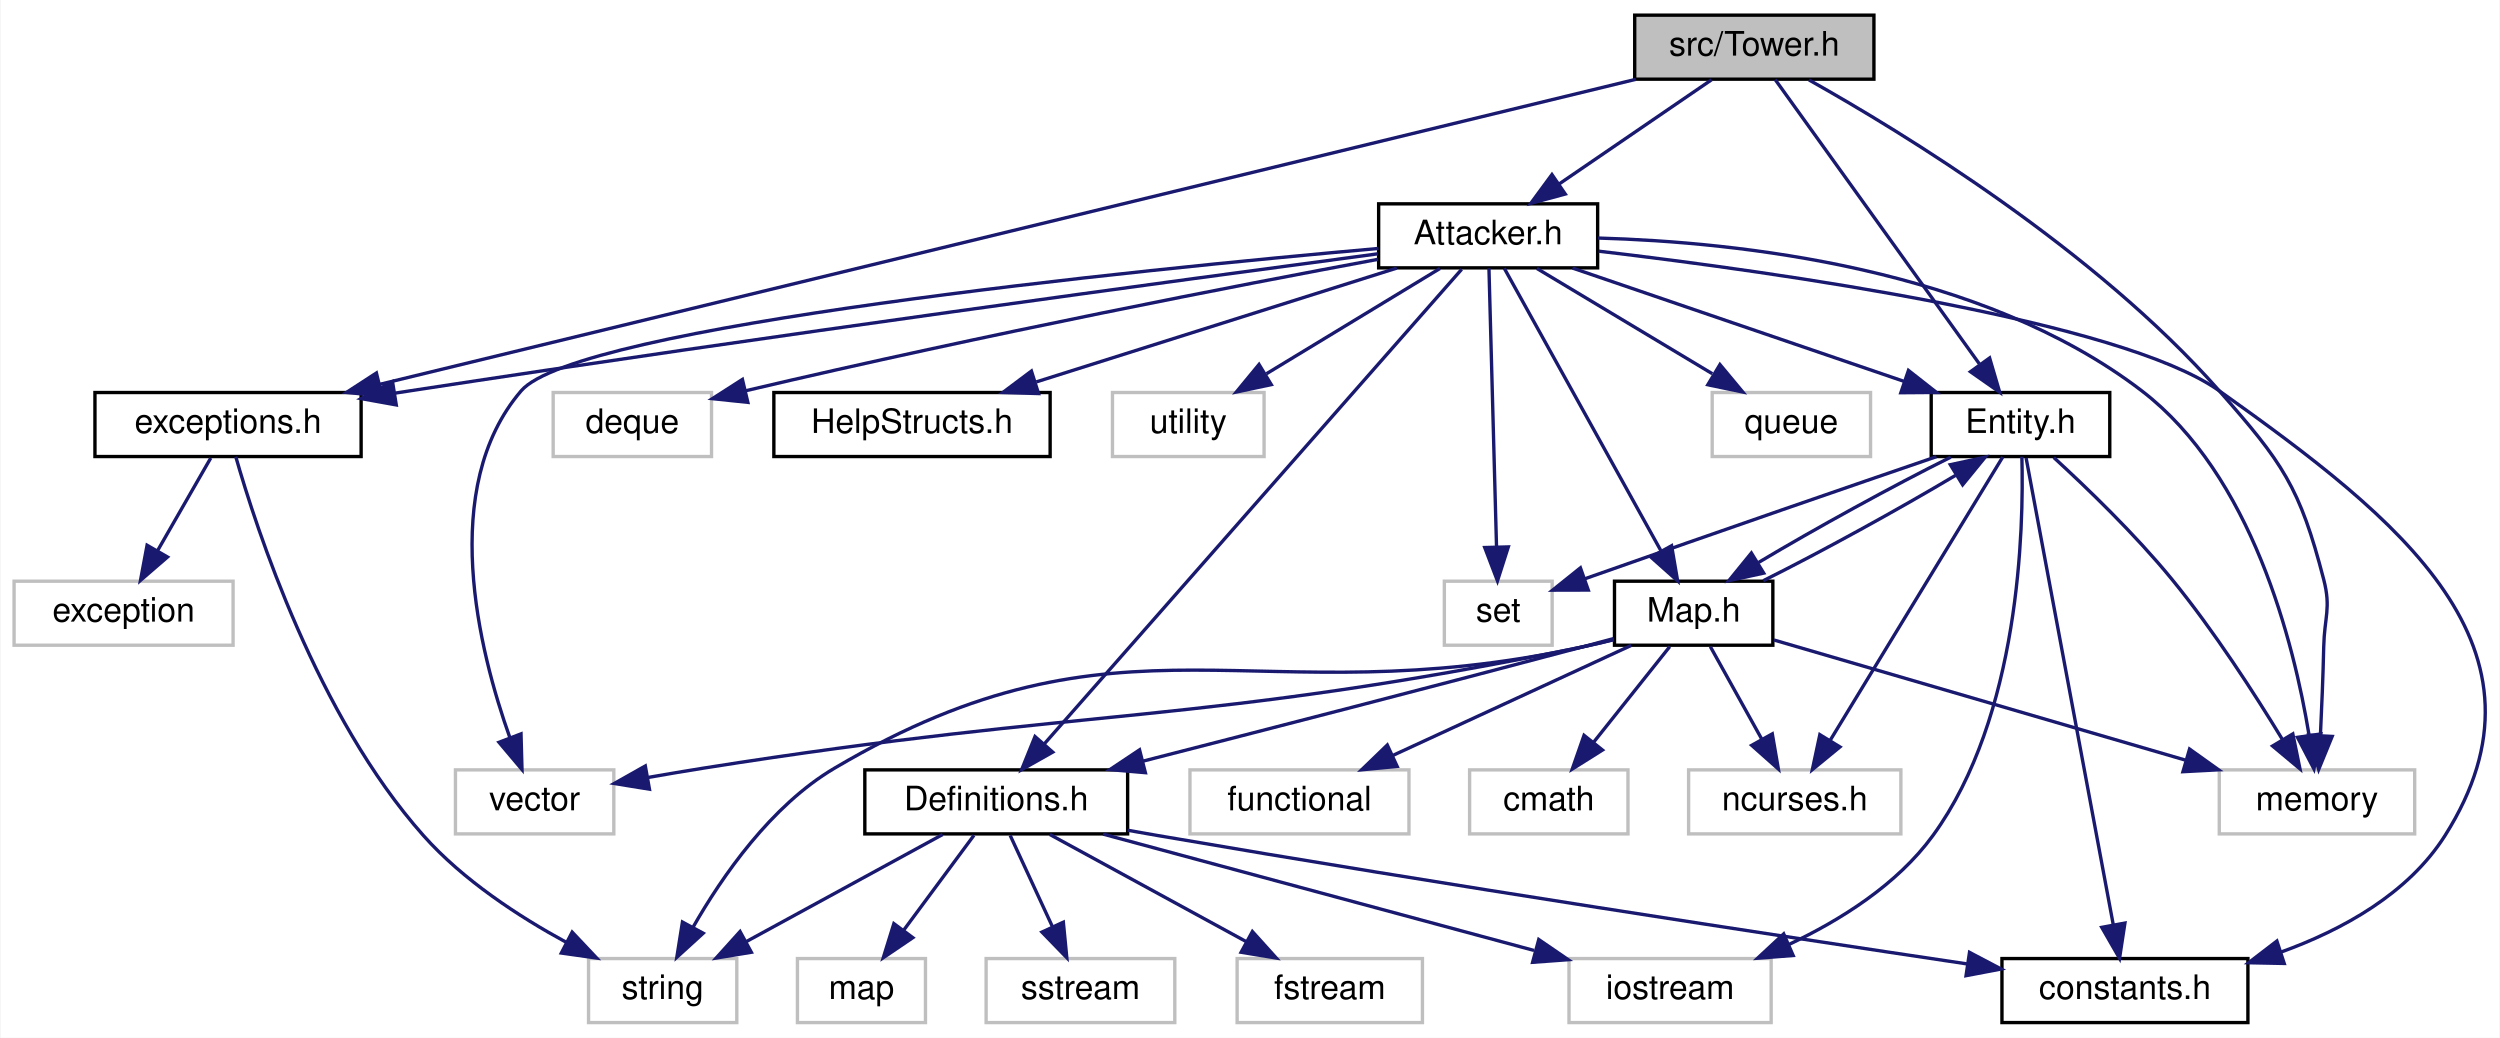
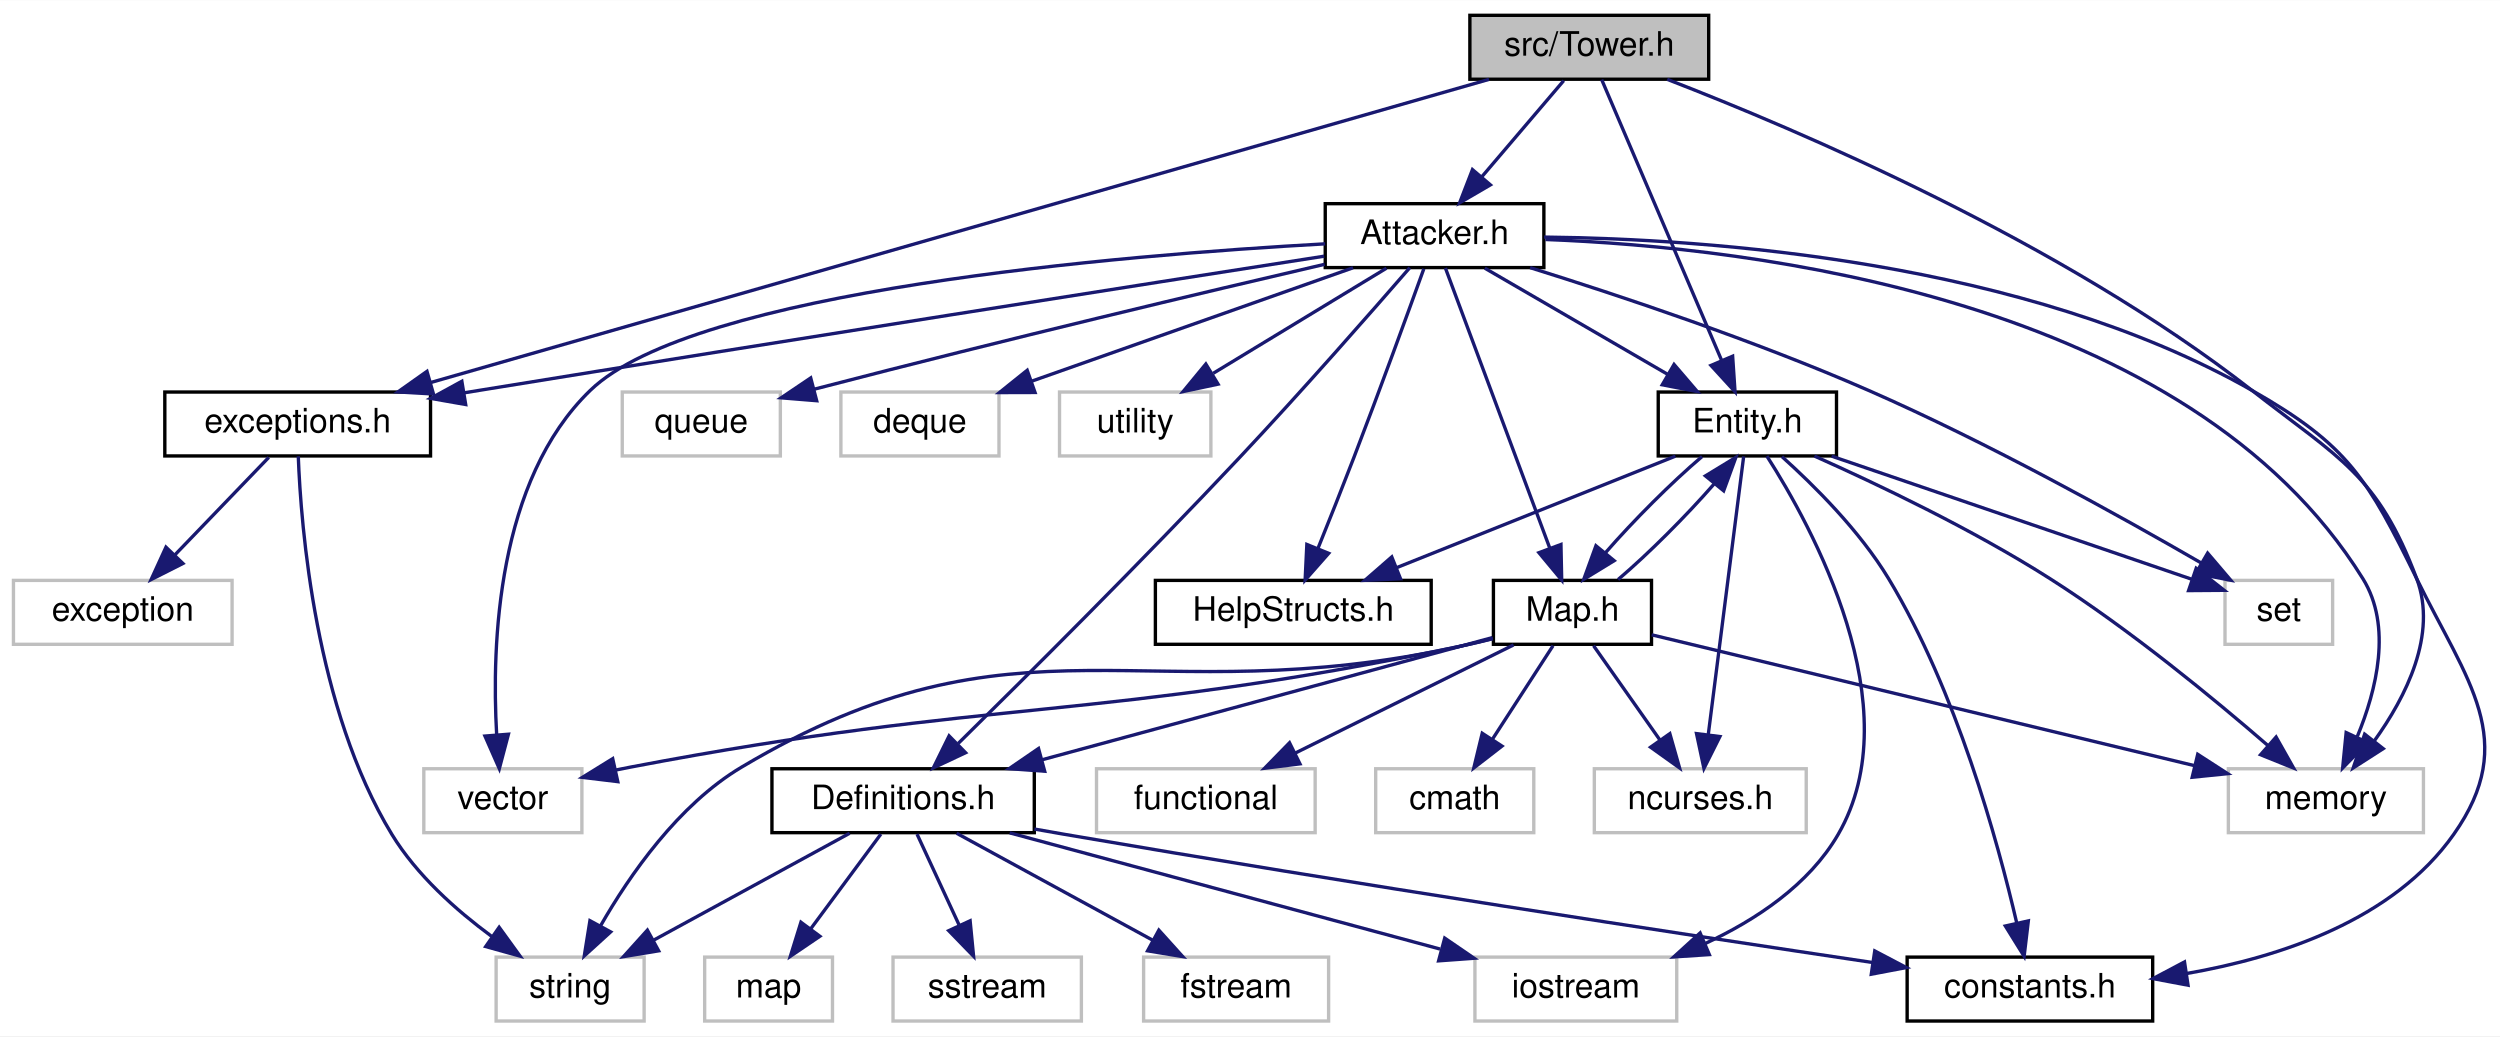
- <svg xmlns="http://www.w3.org/2000/svg" xmlns:xlink="http://www.w3.org/1999/xlink" width="742pt" height="308pt" viewBox="0.00 0.00 741.64 308.00">
+ <svg xmlns="http://www.w3.org/2000/svg" xmlns:xlink="http://www.w3.org/1999/xlink" width="743pt" height="308pt" viewBox="0.00 0.00 743.26 308.00">
  <g id="graph0" class="graph" transform="scale(1 1) rotate(0) translate(4 304)">
-     <polygon fill="white" stroke="transparent" points="-4,4 -4,-304 737.64,-304 737.64,4 -4,4" />
+     <polygon fill="white" stroke="transparent" points="-4,4 -4,-304 739.26,-304 739.26,4 -4,4" />
    <g id="node1" class="node">
      <g id="a_node1">
        <a xlink:title=" ">
-           <polygon fill="#bfbfbf" stroke="black" points="481,-280.5 481,-299.5 552,-299.5 552,-280.5 481,-280.5" />
-           <text text-anchor="middle" x="516.5" y="-287.5" font-family="Helvetica,sans-Serif" font-size="10.00">src/Tower.h</text>
+           <polygon fill="#bfbfbf" stroke="black" points="433,-280.5 433,-299.5 504,-299.5 504,-280.5 433,-280.5" />
+           <text text-anchor="middle" x="468.5" y="-287.5" font-family="Helvetica,sans-Serif" font-size="10.00">src/Tower.h</text>
        </a>
      </g>
    </g>
    <g id="node2" class="node">
      <g id="a_node2">
        <a xlink:href="Entity_8h.html" target="_top" xlink:title=" ">
-           <polygon fill="white" stroke="black" points="569,-168.5 569,-187.5 622,-187.5 622,-168.5 569,-168.5" />
-           <text text-anchor="middle" x="595.5" y="-175.5" font-family="Helvetica,sans-Serif" font-size="10.00">Entity.h</text>
+           <polygon fill="white" stroke="black" points="489,-168.5 489,-187.5 542,-187.5 542,-168.5 489,-168.5" />
+           <text text-anchor="middle" x="515.5" y="-175.5" font-family="Helvetica,sans-Serif" font-size="10.00">Entity.h</text>
        </a>
      </g>
    </g>
    <g id="edge1" class="edge">
-       <path fill="none" stroke="midnightblue" d="M522.7,-280.37C535.74,-262.22 566.2,-219.8 583.3,-195.99" />
-       <polygon fill="midnightblue" stroke="midnightblue" points="586.34,-197.76 589.33,-187.59 580.65,-193.67 586.34,-197.76" />
+       <path fill="none" stroke="midnightblue" d="M472.19,-280.37C479.84,-262.46 497.59,-220.92 507.83,-196.95" />
+       <polygon fill="midnightblue" stroke="midnightblue" points="511.12,-198.16 511.83,-187.59 504.68,-195.41 511.12,-198.16" />
    </g>
    <g id="node7" class="node">
      <g id="a_node7">
        <a xlink:title=" ">
-           <polygon fill="white" stroke="#bfbfbf" points="654.5,-56.5 654.5,-75.5 712.5,-75.5 712.5,-56.5 654.5,-56.5" />
-           <text text-anchor="middle" x="683.5" y="-63.5" font-family="Helvetica,sans-Serif" font-size="10.00">memory</text>
-         </a>
-       </g>
-     </g>
-     <g id="edge37" class="edge">
-       <path fill="none" stroke="midnightblue" d="M532.73,-280.27C560.47,-264.72 617.6,-229.88 654.5,-188 673.31,-166.66 678.38,-159.54 685.5,-132 687.72,-123.39 685.7,-120.89 685.5,-112 685.31,-103.39 684.91,-93.86 684.52,-85.8" />
-       <polygon fill="midnightblue" stroke="midnightblue" points="688.01,-85.43 684,-75.62 681.02,-85.79 688.01,-85.43" />
-     </g>
-     <g id="node17" class="node">
-       <g id="a_node17">
+           <polygon fill="white" stroke="#bfbfbf" points="658.5,-56.5 658.5,-75.5 716.5,-75.5 716.5,-56.5 658.5,-56.5" />
+           <text text-anchor="middle" x="687.5" y="-63.5" font-family="Helvetica,sans-Serif" font-size="10.00">memory</text>
+         </a>
+       </g>
+     </g>
+     <g id="edge39" class="edge">
+       <path fill="none" stroke="midnightblue" d="M491.68,-280.46C530.27,-265.55 609,-232.11 665.5,-188 691.57,-167.65 702.87,-162.96 714.5,-132 720.72,-115.46 711.29,-96.86 701.91,-83.81" />
+       <polygon fill="midnightblue" stroke="midnightblue" points="704.54,-81.48 695.62,-75.75 699.02,-85.79 704.54,-81.48" />
+     </g>
+     <g id="node18" class="node">
+       <g id="a_node18">
        <a xlink:href="Attacker_8h.html" target="_top" xlink:title=" ">
-           <polygon fill="white" stroke="black" points="405,-224.5 405,-243.5 470,-243.5 470,-224.5 405,-224.5" />
-           <text text-anchor="middle" x="437.5" y="-231.5" font-family="Helvetica,sans-Serif" font-size="10.00">Attacker.h</text>
-         </a>
-       </g>
-     </g>
-     <g id="edge22" class="edge">
-       <path fill="none" stroke="midnightblue" d="M503.81,-280.32C491.6,-271.98 472.92,-259.21 458.5,-249.35" />
-       <polygon fill="midnightblue" stroke="midnightblue" points="460.39,-246.41 450.16,-243.65 456.44,-252.19 460.39,-246.41" />
-     </g>
-     <g id="node20" class="node">
-       <g id="a_node20">
+           <polygon fill="white" stroke="black" points="390,-224.5 390,-243.5 455,-243.5 455,-224.5 390,-224.5" />
+           <text text-anchor="middle" x="422.5" y="-231.5" font-family="Helvetica,sans-Serif" font-size="10.00">Attacker.h</text>
+         </a>
+       </g>
+     </g>
+     <g id="edge23" class="edge">
+       <path fill="none" stroke="midnightblue" d="M460.9,-280.08C454.27,-272.3 444.48,-260.8 436.44,-251.37" />
+       <polygon fill="midnightblue" stroke="midnightblue" points="439.1,-249.09 429.95,-243.75 433.77,-253.63 439.1,-249.09" />
+     </g>
+     <g id="node19" class="node">
+       <g id="a_node19">
        <a xlink:href="exceptions_8h.html" target="_top" xlink:title=" ">
-           <polygon fill="white" stroke="black" points="24,-168.5 24,-187.5 103,-187.5 103,-168.5 24,-168.5" />
-           <text text-anchor="middle" x="63.5" y="-175.5" font-family="Helvetica,sans-Serif" font-size="10.00">exceptions.h</text>
+           <polygon fill="white" stroke="black" points="45,-168.5 45,-187.5 124,-187.5 124,-168.5 45,-168.5" />
+           <text text-anchor="middle" x="84.5" y="-175.5" font-family="Helvetica,sans-Serif" font-size="10.00">exceptions.h</text>
        </a>
      </g>
    </g>
    <g id="edge38" class="edge">
-       <path fill="none" stroke="midnightblue" d="M481.33,-280.46C399.96,-260.7 198.81,-211.86 108.57,-189.94" />
-       <polygon fill="midnightblue" stroke="midnightblue" points="109.19,-186.49 98.65,-187.53 107.54,-193.3 109.19,-186.49" />
+       <path fill="none" stroke="midnightblue" d="M438.69,-280.46C370.13,-260.82 201.27,-212.45 124.11,-190.35" />
+       <polygon fill="midnightblue" stroke="midnightblue" points="124.87,-186.92 114.29,-187.53 122.94,-193.65 124.87,-186.92" />
    </g>
    <g id="node3" class="node">
      <g id="a_node3">
        <a xlink:href="constants_8h.html" target="_top" xlink:title=" ">
-           <polygon fill="white" stroke="black" points="590,-0.5 590,-19.5 663,-19.5 663,-0.5 590,-0.5" />
-           <text text-anchor="middle" x="626.5" y="-7.5" font-family="Helvetica,sans-Serif" font-size="10.00">constants.h</text>
+           <polygon fill="white" stroke="black" points="563,-0.5 563,-19.5 636,-19.5 636,-0.5 563,-0.5" />
+           <text text-anchor="middle" x="599.5" y="-7.5" font-family="Helvetica,sans-Serif" font-size="10.00">constants.h</text>
        </a>
      </g>
    </g>
    <g id="edge2" class="edge">
-       <path fill="none" stroke="midnightblue" d="M597.17,-168.08C602.05,-141.95 616.38,-65.21 623.03,-29.58" />
-       <polygon fill="midnightblue" stroke="midnightblue" points="626.5,-30.04 624.9,-19.57 619.62,-28.76 626.5,-30.04" />
+       <path fill="none" stroke="midnightblue" d="M525.78,-168.3C535.18,-159.86 548.89,-146.28 557.5,-132 577.61,-98.64 589.86,-54.28 595.6,-29.59" />
+       <polygon fill="midnightblue" stroke="midnightblue" points="599.03,-30.27 597.78,-19.75 592.2,-28.75 599.03,-30.27" />
    </g>
    <g id="node4" class="node">
      <g id="a_node4">
        <a xlink:href="Map_8h.html" target="_top" xlink:title=" ">
-           <polygon fill="white" stroke="black" points="475,-112.5 475,-131.5 522,-131.5 522,-112.5 475,-112.5" />
-           <text text-anchor="middle" x="498.5" y="-119.5" font-family="Helvetica,sans-Serif" font-size="10.00">Map.h</text>
+           <polygon fill="white" stroke="black" points="440,-112.5 440,-131.5 487,-131.5 487,-112.5 440,-112.5" />
+           <text text-anchor="middle" x="463.5" y="-119.5" font-family="Helvetica,sans-Serif" font-size="10.00">Map.h</text>
        </a>
      </g>
    </g>
    <g id="edge3" class="edge">
-       <path fill="none" stroke="midnightblue" d="M574.8,-168.32C557.85,-159.9 534.32,-146.97 517.77,-137.07" />
-       <polygon fill="midnightblue" stroke="midnightblue" points="519.29,-133.9 508.94,-131.65 515.63,-139.87 519.29,-133.9" />
-     </g>
-     <g id="edge19" class="edge">
-       <path fill="none" stroke="midnightblue" d="M605.38,-168.21C614.9,-159.49 629.46,-145.52 640.5,-132 652.9,-116.82 665.03,-98.01 673.23,-84.54" />
-       <polygon fill="midnightblue" stroke="midnightblue" points="676.33,-86.18 678.45,-75.8 670.32,-82.59 676.33,-86.18" />
+       <path fill="none" stroke="midnightblue" d="M502.03,-168.32C492.98,-160.65 481.61,-149.25 473.38,-139.8" />
+       <polygon fill="midnightblue" stroke="midnightblue" points="475.9,-137.36 466.86,-131.83 470.48,-141.79 475.9,-137.36" />
+     </g>
+     <g id="edge21" class="edge">
+       <path fill="none" stroke="midnightblue" d="M535.45,-168.46C554.12,-160.14 582.51,-146.64 605.5,-132 629.25,-116.88 654.3,-96.24 670.37,-82.31" />
+       <polygon fill="midnightblue" stroke="midnightblue" points="672.69,-84.93 677.9,-75.7 668.07,-79.67 672.69,-84.93" />
    </g>
    <g id="node8" class="node">
      <g id="a_node8">
        <a xlink:title=" ">
-           <polygon fill="white" stroke="#bfbfbf" points="497,-56.5 497,-75.5 560,-75.5 560,-56.5 497,-56.5" />
-           <text text-anchor="middle" x="528.5" y="-63.5" font-family="Helvetica,sans-Serif" font-size="10.00">ncurses.h</text>
-         </a>
-       </g>
-     </g>
-     <g id="edge21" class="edge">
-       <path fill="none" stroke="midnightblue" d="M590.24,-168.37C579.23,-150.3 553.58,-108.18 539.04,-84.31" />
-       <polygon fill="midnightblue" stroke="midnightblue" points="541.92,-82.31 533.73,-75.59 535.95,-85.95 541.92,-82.31" />
+           <polygon fill="white" stroke="#bfbfbf" points="470,-56.5 470,-75.5 533,-75.5 533,-56.5 470,-56.5" />
+           <text text-anchor="middle" x="501.5" y="-63.5" font-family="Helvetica,sans-Serif" font-size="10.00">ncurses.h</text>
+         </a>
+       </g>
+     </g>
+     <g id="edge18" class="edge">
+       <path fill="none" stroke="midnightblue" d="M514.4,-168.37C512.14,-150.62 506.93,-109.67 503.87,-85.6" />
+       <polygon fill="midnightblue" stroke="midnightblue" points="507.33,-85.07 502.59,-75.59 500.38,-85.95 507.33,-85.07" />
    </g>
    <g id="node15" class="node">
      <g id="a_node15">
        <a xlink:title=" ">
-           <polygon fill="white" stroke="#bfbfbf" points="461.5,-0.5 461.5,-19.5 521.5,-19.5 521.5,-0.5 461.5,-0.5" />
-           <text text-anchor="middle" x="491.5" y="-7.5" font-family="Helvetica,sans-Serif" font-size="10.00">iostream</text>
-         </a>
-       </g>
-     </g>
-     <g id="edge18" class="edge">
-       <path fill="none" stroke="midnightblue" d="M595.91,-168.44C596.5,-147.23 595.31,-91.43 569.5,-56 558.9,-41.45 542.07,-30.89 526.74,-23.67" />
-       <polygon fill="midnightblue" stroke="midnightblue" points="528.03,-20.41 517.47,-19.6 525.22,-26.82 528.03,-20.41" />
+           <polygon fill="white" stroke="#bfbfbf" points="434.5,-0.5 434.5,-19.5 494.5,-19.5 494.5,-0.5 434.5,-0.5" />
+           <text text-anchor="middle" x="464.5" y="-7.5" font-family="Helvetica,sans-Serif" font-size="10.00">iostream</text>
+         </a>
+       </g>
+     </g>
+     <g id="edge20" class="edge">
+       <path fill="none" stroke="midnightblue" d="M521.3,-168.45C534.57,-147.75 564.35,-93.84 542.5,-56 533.82,-40.98 518.01,-30.52 502.88,-23.5" />
+       <polygon fill="midnightblue" stroke="midnightblue" points="504.19,-20.25 493.62,-19.56 501.45,-26.69 504.19,-20.25" />
    </g>
    <g id="node16" class="node">
      <g id="a_node16">
-         <a xlink:title=" ">
-           <polygon fill="white" stroke="#bfbfbf" points="424.5,-112.5 424.5,-131.5 456.5,-131.5 456.5,-112.5 424.5,-112.5" />
-           <text text-anchor="middle" x="440.5" y="-119.5" font-family="Helvetica,sans-Serif" font-size="10.00">set</text>
-         </a>
-       </g>
-     </g>
-     <g id="edge20" class="edge">
-       <path fill="none" stroke="midnightblue" d="M570.55,-168.46C546.19,-160.11 507.86,-146.91 466.15,-132.2" />
-       <polygon fill="midnightblue" stroke="midnightblue" points="467.22,-128.87 456.63,-128.84 464.89,-135.47 467.22,-128.87" />
+         <a xlink:href="HelpStructs_8h.html" target="_top" xlink:title=" ">
+           <polygon fill="white" stroke="black" points="339.5,-112.5 339.5,-131.5 421.5,-131.5 421.5,-112.5 339.5,-112.5" />
+           <text text-anchor="middle" x="380.5" y="-119.5" font-family="Helvetica,sans-Serif" font-size="10.00">HelpStructs.h</text>
+         </a>
+       </g>
+     </g>
+     <g id="edge19" class="edge">
+       <path fill="none" stroke="midnightblue" d="M494.11,-168.44C471.79,-159.52 436.6,-145.44 411.29,-135.32" />
+       <polygon fill="midnightblue" stroke="midnightblue" points="412.38,-131.98 401.79,-131.52 409.78,-138.48 412.38,-131.98" />
+     </g>
+     <g id="node17" class="node">
+       <g id="a_node17">
+         <a xlink:title=" ">
+           <polygon fill="white" stroke="#bfbfbf" points="657.5,-112.5 657.5,-131.5 689.5,-131.5 689.5,-112.5 657.5,-112.5" />
+           <text text-anchor="middle" x="673.5" y="-119.5" font-family="Helvetica,sans-Serif" font-size="10.00">set</text>
+         </a>
+       </g>
+     </g>
+     <g id="edge22" class="edge">
+       <path fill="none" stroke="midnightblue" d="M540.54,-168.44C569.8,-158.44 618,-141.97 647.62,-131.84" />
+       <polygon fill="midnightblue" stroke="midnightblue" points="648.93,-135.09 657.26,-128.55 646.67,-128.47 648.93,-135.09" />
    </g>
    <g id="edge10" class="edge">
-       <path fill="none" stroke="midnightblue" d="M519.16,-131.65C536.1,-140.07 559.62,-153 576.19,-162.9" />
-       <polygon fill="midnightblue" stroke="midnightblue" points="574.68,-166.08 585.03,-168.32 578.33,-160.11 574.68,-166.08" />
+       <path fill="none" stroke="midnightblue" d="M477.06,-131.75C486.07,-139.4 497.38,-150.74 505.58,-160.14" />
+       <polygon fill="midnightblue" stroke="midnightblue" points="503.03,-162.57 512.08,-168.08 508.45,-158.13 503.03,-162.57" />
    </g>
    <g id="node5" class="node">
      <g id="a_node5">
        <a xlink:title=" ">
-           <polygon fill="white" stroke="#bfbfbf" points="131,-56.5 131,-75.5 178,-75.5 178,-56.5 131,-56.5" />
-           <text text-anchor="middle" x="154.5" y="-63.5" font-family="Helvetica,sans-Serif" font-size="10.00">vector</text>
+           <polygon fill="white" stroke="#bfbfbf" points="122,-56.5 122,-75.5 169,-75.5 169,-56.5 122,-56.5" />
+           <text text-anchor="middle" x="145.5" y="-63.5" font-family="Helvetica,sans-Serif" font-size="10.00">vector</text>
        </a>
      </g>
    </g>
    <g id="edge4" class="edge">
-       <path fill="none" stroke="midnightblue" d="M474.8,-114.14C471.68,-113.36 468.53,-112.62 465.5,-112 350.77,-88.55 320.15,-94.38 204.5,-76 199.24,-75.16 193.69,-74.22 188.27,-73.27" />
-       <polygon fill="midnightblue" stroke="midnightblue" points="188.58,-69.77 178.12,-71.46 187.35,-76.66 188.58,-69.77" />
+       <path fill="none" stroke="midnightblue" d="M439.79,-114.16C436.68,-113.38 433.52,-112.63 430.5,-112 321.9,-89.36 292.47,-96.8 183.5,-76 182.04,-75.72 180.56,-75.43 179.06,-75.12" />
+       <polygon fill="midnightblue" stroke="midnightblue" points="179.67,-71.67 169.15,-72.94 178.16,-78.5 179.67,-71.67" />
    </g>
    <g id="node6" class="node">
      <g id="a_node6">
        <a xlink:title=" ">
-           <polygon fill="white" stroke="#bfbfbf" points="170.5,-0.5 170.5,-19.5 214.5,-19.5 214.5,-0.5 170.5,-0.5" />
-           <text text-anchor="middle" x="192.5" y="-7.5" font-family="Helvetica,sans-Serif" font-size="10.00">string</text>
+           <polygon fill="white" stroke="#bfbfbf" points="143.5,-0.5 143.5,-19.5 187.5,-19.5 187.5,-0.5 143.5,-0.5" />
+           <text text-anchor="middle" x="165.5" y="-7.5" font-family="Helvetica,sans-Serif" font-size="10.00">string</text>
        </a>
      </g>
    </g>
    <g id="edge5" class="edge">
-       <path fill="none" stroke="midnightblue" d="M474.78,-114.21C471.67,-113.41 468.52,-112.65 465.5,-112 367.81,-90.82 329.58,-126.8 243.5,-76 224.65,-64.88 210.15,-43.92 201.52,-28.81" />
-       <polygon fill="midnightblue" stroke="midnightblue" points="204.53,-27.02 196.7,-19.88 198.37,-30.34 204.53,-27.02" />
+       <path fill="none" stroke="midnightblue" d="M439.78,-114.23C436.67,-113.43 433.52,-112.66 430.5,-112 336.3,-91.29 299.42,-125.26 216.5,-76 197.68,-64.82 183.18,-43.88 174.53,-28.78" />
+       <polygon fill="midnightblue" stroke="midnightblue" points="177.55,-27 169.71,-19.87 171.39,-30.33 177.55,-27" />
    </g>
    <g id="edge6" class="edge">
-       <path fill="none" stroke="midnightblue" d="M522.31,-114.05C553.17,-105.04 607.41,-89.21 644.37,-78.42" />
-       <polygon fill="midnightblue" stroke="midnightblue" points="645.68,-81.68 654.3,-75.52 643.72,-74.96 645.68,-81.68" />
+       <path fill="none" stroke="midnightblue" d="M487.05,-115.32C525.45,-106.06 601.96,-87.62 648.55,-76.39" />
+       <polygon fill="midnightblue" stroke="midnightblue" points="649.39,-79.79 658.29,-74.04 647.75,-72.98 649.39,-79.79" />
    </g>
    <g id="edge7" class="edge">
-       <path fill="none" stroke="midnightblue" d="M503.45,-112.08C507.6,-104.61 513.65,-93.72 518.77,-84.52" />
-       <polygon fill="midnightblue" stroke="midnightblue" points="521.84,-86.19 523.64,-75.75 515.72,-82.79 521.84,-86.19" />
+       <path fill="none" stroke="midnightblue" d="M469.77,-112.08C475.14,-104.46 483.02,-93.26 489.58,-83.94" />
+       <polygon fill="midnightblue" stroke="midnightblue" points="492.45,-85.94 495.34,-75.75 486.72,-81.91 492.45,-85.94" />
    </g>
    <g id="node9" class="node">
      <g id="a_node9">
        <a xlink:title=" ">
-           <polygon fill="white" stroke="#bfbfbf" points="349,-56.5 349,-75.5 414,-75.5 414,-56.5 349,-56.5" />
-           <text text-anchor="middle" x="381.5" y="-63.5" font-family="Helvetica,sans-Serif" font-size="10.00">functional</text>
+           <polygon fill="white" stroke="#bfbfbf" points="322,-56.5 322,-75.5 387,-75.5 387,-56.5 322,-56.5" />
+           <text text-anchor="middle" x="354.5" y="-63.5" font-family="Helvetica,sans-Serif" font-size="10.00">functional</text>
        </a>
      </g>
    </g>
    <g id="edge8" class="edge">
-       <path fill="none" stroke="midnightblue" d="M479.96,-112.44C460.88,-103.64 430.93,-89.81 409.06,-79.72" />
-       <polygon fill="midnightblue" stroke="midnightblue" points="410.5,-76.53 399.95,-75.52 407.57,-82.88 410.5,-76.53" />
+       <path fill="none" stroke="midnightblue" d="M445.99,-112.32C428.43,-103.62 401.17,-90.12 380.97,-80.11" />
+       <polygon fill="midnightblue" stroke="midnightblue" points="382.48,-76.96 371.97,-75.65 379.38,-83.23 382.48,-76.96" />
    </g>
    <g id="node10" class="node">
      <g id="a_node10">
        <a xlink:title=" ">
-           <polygon fill="white" stroke="#bfbfbf" points="432,-56.5 432,-75.5 479,-75.5 479,-56.5 432,-56.5" />
-           <text text-anchor="middle" x="455.5" y="-63.5" font-family="Helvetica,sans-Serif" font-size="10.00">cmath</text>
+           <polygon fill="white" stroke="#bfbfbf" points="405,-56.5 405,-75.5 452,-75.5 452,-56.5 405,-56.5" />
+           <text text-anchor="middle" x="428.5" y="-63.5" font-family="Helvetica,sans-Serif" font-size="10.00">cmath</text>
        </a>
      </g>
    </g>
    <g id="edge9" class="edge">
-       <path fill="none" stroke="midnightblue" d="M491.4,-112.08C485.26,-104.38 476.23,-93.03 468.76,-83.65" />
-       <polygon fill="midnightblue" stroke="midnightblue" points="471.44,-81.39 462.47,-75.75 465.96,-85.75 471.44,-81.39" />
+       <path fill="none" stroke="midnightblue" d="M457.72,-112.08C452.83,-104.53 445.67,-93.49 439.67,-84.23" />
+       <polygon fill="midnightblue" stroke="midnightblue" points="442.55,-82.24 434.17,-75.75 436.67,-86.05 442.55,-82.24" />
    </g>
    <g id="node11" class="node">
      <g id="a_node11">
        <a xlink:href="Definitions_8h.html" target="_top" xlink:title=" ">
-           <polygon fill="white" stroke="black" points="252.5,-56.5 252.5,-75.5 330.5,-75.5 330.5,-56.5 252.5,-56.5" />
-           <text text-anchor="middle" x="291.5" y="-63.5" font-family="Helvetica,sans-Serif" font-size="10.00">Definitions.h</text>
+           <polygon fill="white" stroke="black" points="225.5,-56.5 225.5,-75.5 303.5,-75.5 303.5,-56.5 225.5,-56.5" />
+           <text text-anchor="middle" x="264.5" y="-63.5" font-family="Helvetica,sans-Serif" font-size="10.00">Definitions.h</text>
        </a>
      </g>
    </g>
    <g id="edge11" class="edge">
-       <path fill="none" stroke="midnightblue" d="M474.72,-114.47C471.62,-113.63 468.48,-112.79 465.5,-112 421.17,-100.22 370.38,-87.14 335.17,-78.12" />
-       <polygon fill="midnightblue" stroke="midnightblue" points="335.77,-74.67 325.22,-75.58 334.04,-81.45 335.77,-74.67" />
+       <path fill="none" stroke="midnightblue" d="M439.71,-114.51C436.61,-113.66 433.48,-112.81 430.5,-112 388.07,-100.46 339.52,-87.31 305.94,-78.21" />
+       <polygon fill="midnightblue" stroke="midnightblue" points="306.59,-74.76 296.02,-75.53 304.76,-81.52 306.59,-74.76" />
    </g>
    <g id="edge17" class="edge">
-       <path fill="none" stroke="midnightblue" d="M330.52,-57.58C333.55,-57.04 336.58,-56.5 339.5,-56 423.96,-41.46 522.74,-26.4 579.63,-17.91" />
-       <polygon fill="midnightblue" stroke="midnightblue" points="580.37,-21.34 589.75,-16.4 579.34,-14.42 580.37,-21.34" />
+       <path fill="none" stroke="midnightblue" d="M303.52,-57.58C306.55,-57.04 309.58,-56.5 312.5,-56 396.96,-41.46 495.74,-26.4 552.63,-17.91" />
+       <polygon fill="midnightblue" stroke="midnightblue" points="553.37,-21.34 562.75,-16.4 552.34,-14.42 553.37,-21.34" />
    </g>
    <g id="edge14" class="edge">
-       <path fill="none" stroke="midnightblue" d="M275.59,-56.32C259.86,-47.74 235.56,-34.49 217.29,-24.52" />
-       <polygon fill="midnightblue" stroke="midnightblue" points="218.82,-21.37 208.37,-19.65 215.47,-27.52 218.82,-21.37" />
+       <path fill="none" stroke="midnightblue" d="M248.59,-56.32C232.86,-47.74 208.56,-34.49 190.29,-24.52" />
+       <polygon fill="midnightblue" stroke="midnightblue" points="191.82,-21.37 181.37,-19.65 188.47,-27.52 191.82,-21.37" />
    </g>
    <g id="node12" class="node">
      <g id="a_node12">
        <a xlink:title=" ">
-           <polygon fill="white" stroke="#bfbfbf" points="363,-0.5 363,-19.5 418,-19.5 418,-0.5 363,-0.5" />
-           <text text-anchor="middle" x="390.5" y="-7.5" font-family="Helvetica,sans-Serif" font-size="10.00">fstream</text>
+           <polygon fill="white" stroke="#bfbfbf" points="336,-0.5 336,-19.5 391,-19.5 391,-0.5 336,-0.5" />
+           <text text-anchor="middle" x="363.5" y="-7.5" font-family="Helvetica,sans-Serif" font-size="10.00">fstream</text>
        </a>
      </g>
    </g>
    <g id="edge12" class="edge">
-       <path fill="none" stroke="midnightblue" d="M307.41,-56.32C323.14,-47.74 347.44,-34.49 365.71,-24.52" />
-       <polygon fill="midnightblue" stroke="midnightblue" points="367.53,-27.52 374.63,-19.65 364.18,-21.37 367.53,-27.52" />
+       <path fill="none" stroke="midnightblue" d="M280.41,-56.32C296.14,-47.74 320.44,-34.49 338.71,-24.52" />
+       <polygon fill="midnightblue" stroke="midnightblue" points="340.53,-27.52 347.63,-19.65 337.18,-21.37 340.53,-27.52" />
    </g>
    <g id="node13" class="node">
      <g id="a_node13">
        <a xlink:title=" ">
-           <polygon fill="white" stroke="#bfbfbf" points="232.5,-0.5 232.5,-19.5 270.5,-19.5 270.5,-0.5 232.5,-0.5" />
-           <text text-anchor="middle" x="251.5" y="-7.5" font-family="Helvetica,sans-Serif" font-size="10.00">map</text>
+           <polygon fill="white" stroke="#bfbfbf" points="205.5,-0.5 205.5,-19.5 243.5,-19.5 243.5,-0.5 205.5,-0.5" />
+           <text text-anchor="middle" x="224.5" y="-7.5" font-family="Helvetica,sans-Serif" font-size="10.00">map</text>
        </a>
      </g>
    </g>
    <g id="edge13" class="edge">
-       <path fill="none" stroke="midnightblue" d="M284.89,-56.08C279.24,-48.46 270.96,-37.26 264.05,-27.94" />
-       <polygon fill="midnightblue" stroke="midnightblue" points="266.75,-25.7 257.98,-19.75 261.12,-29.87 266.75,-25.7" />
+       <path fill="none" stroke="midnightblue" d="M257.89,-56.08C252.24,-48.46 243.96,-37.26 237.05,-27.94" />
+       <polygon fill="midnightblue" stroke="midnightblue" points="239.75,-25.7 230.98,-19.75 234.12,-29.87 239.75,-25.7" />
    </g>
    <g id="node14" class="node">
      <g id="a_node14">
        <a xlink:title=" ">
-           <polygon fill="white" stroke="#bfbfbf" points="288.5,-0.5 288.5,-19.5 344.5,-19.5 344.5,-0.5 288.5,-0.5" />
-           <text text-anchor="middle" x="316.5" y="-7.5" font-family="Helvetica,sans-Serif" font-size="10.00">sstream</text>
+           <polygon fill="white" stroke="#bfbfbf" points="261.5,-0.5 261.5,-19.5 317.5,-19.5 317.5,-0.5 261.5,-0.5" />
+           <text text-anchor="middle" x="289.5" y="-7.5" font-family="Helvetica,sans-Serif" font-size="10.00">sstream</text>
        </a>
      </g>
    </g>
    <g id="edge15" class="edge">
-       <path fill="none" stroke="midnightblue" d="M295.63,-56.08C299.01,-48.77 303.92,-38.18 308.12,-29.1" />
-       <polygon fill="midnightblue" stroke="midnightblue" points="311.42,-30.3 312.45,-19.75 305.07,-27.36 311.42,-30.3" />
+       <path fill="none" stroke="midnightblue" d="M268.63,-56.08C272.01,-48.77 276.92,-38.18 281.12,-29.1" />
+       <polygon fill="midnightblue" stroke="midnightblue" points="284.42,-30.3 285.45,-19.75 278.07,-27.36 284.42,-30.3" />
    </g>
    <g id="edge16" class="edge">
-       <path fill="none" stroke="midnightblue" d="M323.19,-56.44C357.82,-47.09 413.4,-32.09 451.13,-21.9" />
-       <polygon fill="midnightblue" stroke="midnightblue" points="452.52,-25.15 461.27,-19.16 450.7,-18.39 452.52,-25.15" />
-     </g>
-     <g id="edge23" class="edge">
-       <path fill="none" stroke="midnightblue" d="M462.54,-224.44C489.12,-215.36 531.31,-200.94 561.02,-190.78" />
-       <polygon fill="midnightblue" stroke="midnightblue" points="562.25,-194.06 570.58,-187.52 559.99,-187.44 562.25,-194.06" />
+       <path fill="none" stroke="midnightblue" d="M296.19,-56.44C330.82,-47.09 386.4,-32.09 424.13,-21.9" />
+       <polygon fill="midnightblue" stroke="midnightblue" points="425.52,-25.15 434.27,-19.16 423.7,-18.39 425.52,-25.15" />
    </g>
    <g id="edge24" class="edge">
-       <path fill="none" stroke="midnightblue" d="M470.33,-229.45C523.45,-223.17 625.26,-208.79 654.5,-188 708.12,-149.88 756.68,-111.59 721.5,-56 710.61,-38.8 691.18,-28.04 672.71,-21.38" />
-       <polygon fill="midnightblue" stroke="midnightblue" points="673.78,-18.05 663.19,-18.26 671.6,-24.7 673.78,-18.05" />
+       <path fill="none" stroke="midnightblue" d="M437.44,-224.32C452.09,-215.82 474.63,-202.73 491.74,-192.8" />
+       <polygon fill="midnightblue" stroke="midnightblue" points="493.7,-195.7 500.6,-187.65 490.19,-189.65 493.7,-195.7" />
+     </g>
+     <g id="edge25" class="edge">
+       <path fill="none" stroke="midnightblue" d="M455.07,-233.57C503.97,-233.04 597.83,-226.53 665.5,-188 694.24,-171.64 699.92,-161.69 714.5,-132 729.54,-101.36 745.16,-83.9 725.5,-56 707.62,-30.63 674.09,-19.49 646.11,-14.63" />
+       <polygon fill="midnightblue" stroke="midnightblue" points="646.51,-11.15 636.09,-13.11 645.46,-18.07 646.51,-11.15" />
+     </g>
+     <g id="edge26" class="edge">
+       <path fill="none" stroke="midnightblue" d="M425.72,-224.37C432.36,-206.54 447.74,-165.3 456.69,-141.27" />
+       <polygon fill="midnightblue" stroke="midnightblue" points="460.08,-142.18 460.3,-131.59 453.53,-139.74 460.08,-142.18" />
+     </g>
+     <g id="edge32" class="edge">
+       <path fill="none" stroke="midnightblue" d="M389.96,-231.56C329.28,-228.19 202.22,-217.69 171.5,-188 143.77,-161.21 142.14,-112.52 143.65,-85.8" />
+       <polygon fill="midnightblue" stroke="midnightblue" points="147.16,-85.77 144.45,-75.52 140.18,-85.22 147.16,-85.77" />
+     </g>
+     <g id="edge34" class="edge">
+       <path fill="none" stroke="midnightblue" d="M455.46,-232.85C516.75,-230.51 646.71,-215.46 698.5,-132 707.25,-117.9 702.56,-98.91 696.84,-85.1" />
+       <polygon fill="midnightblue" stroke="midnightblue" points="699.87,-83.31 692.48,-75.72 693.52,-86.26 699.87,-83.31" />
+     </g>
+     <g id="edge31" class="edge">
+       <path fill="none" stroke="midnightblue" d="M415.13,-224.46C404.25,-211.91 383.15,-187.84 364.5,-168 335.68,-137.34 300.89,-102.72 280.87,-83.01" />
+       <polygon fill="midnightblue" stroke="midnightblue" points="283.07,-80.27 273.49,-75.77 278.17,-85.27 283.07,-80.27" />
    </g>
    <g id="edge30" class="edge">
-       <path fill="none" stroke="midnightblue" d="M442.29,-224.37C452.26,-206.38 475.46,-164.55 488.73,-140.63" />
-       <polygon fill="midnightblue" stroke="midnightblue" points="491.95,-142.03 493.74,-131.59 485.83,-138.64 491.95,-142.03" />
-     </g>
-     <g id="edge25" class="edge">
-       <path fill="none" stroke="midnightblue" d="M404.93,-230.26C333.26,-223.89 166.91,-207.19 150.5,-188 125.88,-159.22 137.9,-111.02 147.18,-84.98" />
-       <polygon fill="midnightblue" stroke="midnightblue" points="150.46,-86.19 150.75,-75.59 143.92,-83.69 150.46,-86.19" />
+       <path fill="none" stroke="midnightblue" d="M419.31,-224.14C414.79,-211.6 406.19,-187.99 398.5,-168 395.06,-159.05 391.12,-149.16 387.8,-140.93" />
+       <polygon fill="midnightblue" stroke="midnightblue" points="391.02,-139.55 384.02,-131.6 384.53,-142.18 391.02,-139.55" />
+     </g>
+     <g id="edge33" class="edge">
+       <path fill="none" stroke="midnightblue" d="M450.91,-224.48C477.37,-216.22 517.71,-202.79 551.5,-188 587.02,-172.45 626.29,-150.64 650.44,-136.67" />
+       <polygon fill="midnightblue" stroke="midnightblue" points="652.34,-139.61 659.21,-131.55 648.81,-133.56 652.34,-139.61" />
    </g>
    <g id="edge27" class="edge">
-       <path fill="none" stroke="midnightblue" d="M470.12,-233.35C511.69,-232.17 583.87,-224.47 631.5,-188 664.22,-162.94 676.64,-113.19 681.13,-85.93" />
-       <polygon fill="midnightblue" stroke="midnightblue" points="684.63,-86.17 682.6,-75.77 677.71,-85.16 684.63,-86.17" />
+       <path fill="none" stroke="midnightblue" d="M389.69,-227.89C336.8,-219.63 229.41,-202.78 138.5,-188 137.03,-187.76 135.55,-187.52 134.04,-187.27" />
+       <polygon fill="midnightblue" stroke="midnightblue" points="134.45,-183.79 124.01,-185.62 133.31,-190.7 134.45,-183.79" />
+     </g>
+     <g id="node21" class="node">
+       <g id="a_node21">
+         <a xlink:title=" ">
+           <polygon fill="white" stroke="#bfbfbf" points="181,-168.5 181,-187.5 228,-187.5 228,-168.5 181,-168.5" />
+           <text text-anchor="middle" x="204.5" y="-175.5" font-family="Helvetica,sans-Serif" font-size="10.00">queue</text>
+         </a>
+       </g>
    </g>
    <g id="edge35" class="edge">
-       <path fill="none" stroke="midnightblue" d="M429.65,-224.08C406.17,-197.38 336.24,-117.87 305.86,-83.32" />
-       <polygon fill="midnightblue" stroke="midnightblue" points="308.27,-80.77 299.04,-75.57 303.01,-85.39 308.27,-80.77" />
-     </g>
-     <g id="edge26" class="edge">
-       <path fill="none" stroke="midnightblue" d="M437.74,-224.37C438.22,-206.62 439.34,-165.67 439.99,-141.6" />
-       <polygon fill="midnightblue" stroke="midnightblue" points="443.49,-141.68 440.27,-131.59 436.49,-141.49 443.49,-141.68" />
-     </g>
-     <g id="node18" class="node">
-       <g id="a_node18">
-         <a xlink:title=" ">
-           <polygon fill="white" stroke="#bfbfbf" points="504,-168.5 504,-187.5 551,-187.5 551,-168.5 504,-168.5" />
-           <text text-anchor="middle" x="527.5" y="-175.5" font-family="Helvetica,sans-Serif" font-size="10.00">queue</text>
-         </a>
-       </g>
-     </g>
-     <g id="edge28" class="edge">
-       <path fill="none" stroke="midnightblue" d="M451.96,-224.32C466,-215.9 487.55,-202.97 504.04,-193.07" />
-       <polygon fill="midnightblue" stroke="midnightblue" points="506.3,-195.8 513.08,-187.65 502.7,-189.8 506.3,-195.8" />
-     </g>
-     <g id="node19" class="node">
-       <g id="a_node19">
-         <a xlink:title=" ">
-           <polygon fill="white" stroke="#bfbfbf" points="160,-168.5 160,-187.5 207,-187.5 207,-168.5 160,-168.5" />
-           <text text-anchor="middle" x="183.5" y="-175.5" font-family="Helvetica,sans-Serif" font-size="10.00">deque</text>
-         </a>
-       </g>
-     </g>
-     <g id="edge29" class="edge">
-       <path fill="none" stroke="midnightblue" d="M404.78,-227.03C363.37,-219.32 289.66,-205.1 217.02,-188" />
-       <polygon fill="midnightblue" stroke="midnightblue" points="217.78,-184.58 207.25,-185.68 216.17,-191.39 217.78,-184.58" />
-     </g>
-     <g id="edge31" class="edge">
-       <path fill="none" stroke="midnightblue" d="M404.75,-228.67C346.78,-220.95 222.3,-204.1 117.5,-188 116.03,-187.77 114.54,-187.54 113.04,-187.31" />
-       <polygon fill="midnightblue" stroke="midnightblue" points="113.43,-183.82 103,-185.7 112.32,-190.74 113.43,-183.82" />
+       <path fill="none" stroke="midnightblue" d="M389.82,-225.48C354.56,-217.28 296.55,-203.54 238.02,-188.33" />
+       <polygon fill="midnightblue" stroke="midnightblue" points="238.8,-184.92 228.24,-185.78 237.03,-191.69 238.8,-184.92" />
    </g>
    <g id="node22" class="node">
      <g id="a_node22">
-         <a xlink:href="HelpStructs_8h.html" target="_top" xlink:title=" ">
-           <polygon fill="white" stroke="black" points="225.5,-168.5 225.5,-187.5 307.5,-187.5 307.5,-168.5 225.5,-168.5" />
-           <text text-anchor="middle" x="266.5" y="-175.5" font-family="Helvetica,sans-Serif" font-size="10.00">HelpStructs.h</text>
-         </a>
-       </g>
-     </g>
-     <g id="edge34" class="edge">
-       <path fill="none" stroke="midnightblue" d="M410.4,-224.44C381.51,-215.32 335.58,-200.81 303.39,-190.65" />
-       <polygon fill="midnightblue" stroke="midnightblue" points="304.06,-187.19 293.47,-187.52 301.95,-193.87 304.06,-187.19" />
+         <a xlink:title=" ">
+           <polygon fill="white" stroke="#bfbfbf" points="246,-168.5 246,-187.5 293,-187.5 293,-168.5 246,-168.5" />
+           <text text-anchor="middle" x="269.5" y="-175.5" font-family="Helvetica,sans-Serif" font-size="10.00">deque</text>
+         </a>
+       </g>
+     </g>
+     <g id="edge36" class="edge">
+       <path fill="none" stroke="midnightblue" d="M398.26,-224.44C372.48,-215.35 331.54,-200.9 302.76,-190.74" />
+       <polygon fill="midnightblue" stroke="midnightblue" points="303.72,-187.37 293.13,-187.34 301.39,-193.97 303.72,-187.37" />
    </g>
    <g id="node23" class="node">
      <g id="a_node23">
        <a xlink:title=" ">
-           <polygon fill="white" stroke="#bfbfbf" points="326,-168.5 326,-187.5 371,-187.5 371,-168.5 326,-168.5" />
-           <text text-anchor="middle" x="348.5" y="-175.5" font-family="Helvetica,sans-Serif" font-size="10.00">utility</text>
-         </a>
-       </g>
-     </g>
-     <g id="edge36" class="edge">
-       <path fill="none" stroke="midnightblue" d="M423.2,-224.32C409.32,-215.9 388.01,-202.97 371.7,-193.07" />
-       <polygon fill="midnightblue" stroke="midnightblue" points="373.13,-189.85 362.76,-187.65 369.5,-195.83 373.13,-189.85" />
-     </g>
-     <g id="edge32" class="edge">
-       <path fill="none" stroke="midnightblue" d="M65.8,-168.45C71.85,-147.27 89.93,-91.53 121.5,-56 133.27,-42.76 149.84,-31.95 164.02,-24.25" />
-       <polygon fill="midnightblue" stroke="midnightblue" points="165.64,-27.35 172.91,-19.65 162.42,-21.14 165.64,-27.35" />
-     </g>
-     <g id="node21" class="node">
-       <g id="a_node21">
+           <polygon fill="white" stroke="#bfbfbf" points="311,-168.5 311,-187.5 356,-187.5 356,-168.5 311,-168.5" />
+           <text text-anchor="middle" x="333.5" y="-175.5" font-family="Helvetica,sans-Serif" font-size="10.00">utility</text>
+         </a>
+       </g>
+     </g>
+     <g id="edge37" class="edge">
+       <path fill="none" stroke="midnightblue" d="M408.2,-224.32C394.32,-215.9 373.01,-202.97 356.7,-193.07" />
+       <polygon fill="midnightblue" stroke="midnightblue" points="358.13,-189.85 347.76,-187.65 354.5,-195.83 358.13,-189.85" />
+     </g>
+     <g id="edge28" class="edge">
+       <path fill="none" stroke="midnightblue" d="M84.68,-168.4C85.46,-147.56 89.73,-93.38 112.5,-56 119.86,-43.92 131.59,-33.47 142.14,-25.69" />
+       <polygon fill="midnightblue" stroke="midnightblue" points="144.4,-28.38 150.61,-19.8 140.4,-22.64 144.4,-28.38" />
+     </g>
+     <g id="node20" class="node">
+       <g id="a_node20">
        <a xlink:title=" ">
          <polygon fill="white" stroke="#bfbfbf" points="0,-112.5 0,-131.5 65,-131.5 65,-112.5 0,-112.5" />
          <text text-anchor="middle" x="32.5" y="-119.5" font-family="Helvetica,sans-Serif" font-size="10.00">exception</text>
        </a>
      </g>
    </g>
-     <g id="edge33" class="edge">
-       <path fill="none" stroke="midnightblue" d="M58.38,-168.08C54.09,-160.61 47.84,-149.72 42.56,-140.52" />
-       <polygon fill="midnightblue" stroke="midnightblue" points="45.54,-138.68 37.52,-131.75 39.47,-142.17 45.54,-138.68" />
+     <g id="edge29" class="edge">
+       <path fill="none" stroke="midnightblue" d="M75.91,-168.08C68.34,-160.22 57.12,-148.57 47.99,-139.08" />
+       <polygon fill="midnightblue" stroke="midnightblue" points="50.38,-136.53 40.93,-131.75 45.34,-141.38 50.38,-136.53" />
    </g>
  </g>
</svg>
